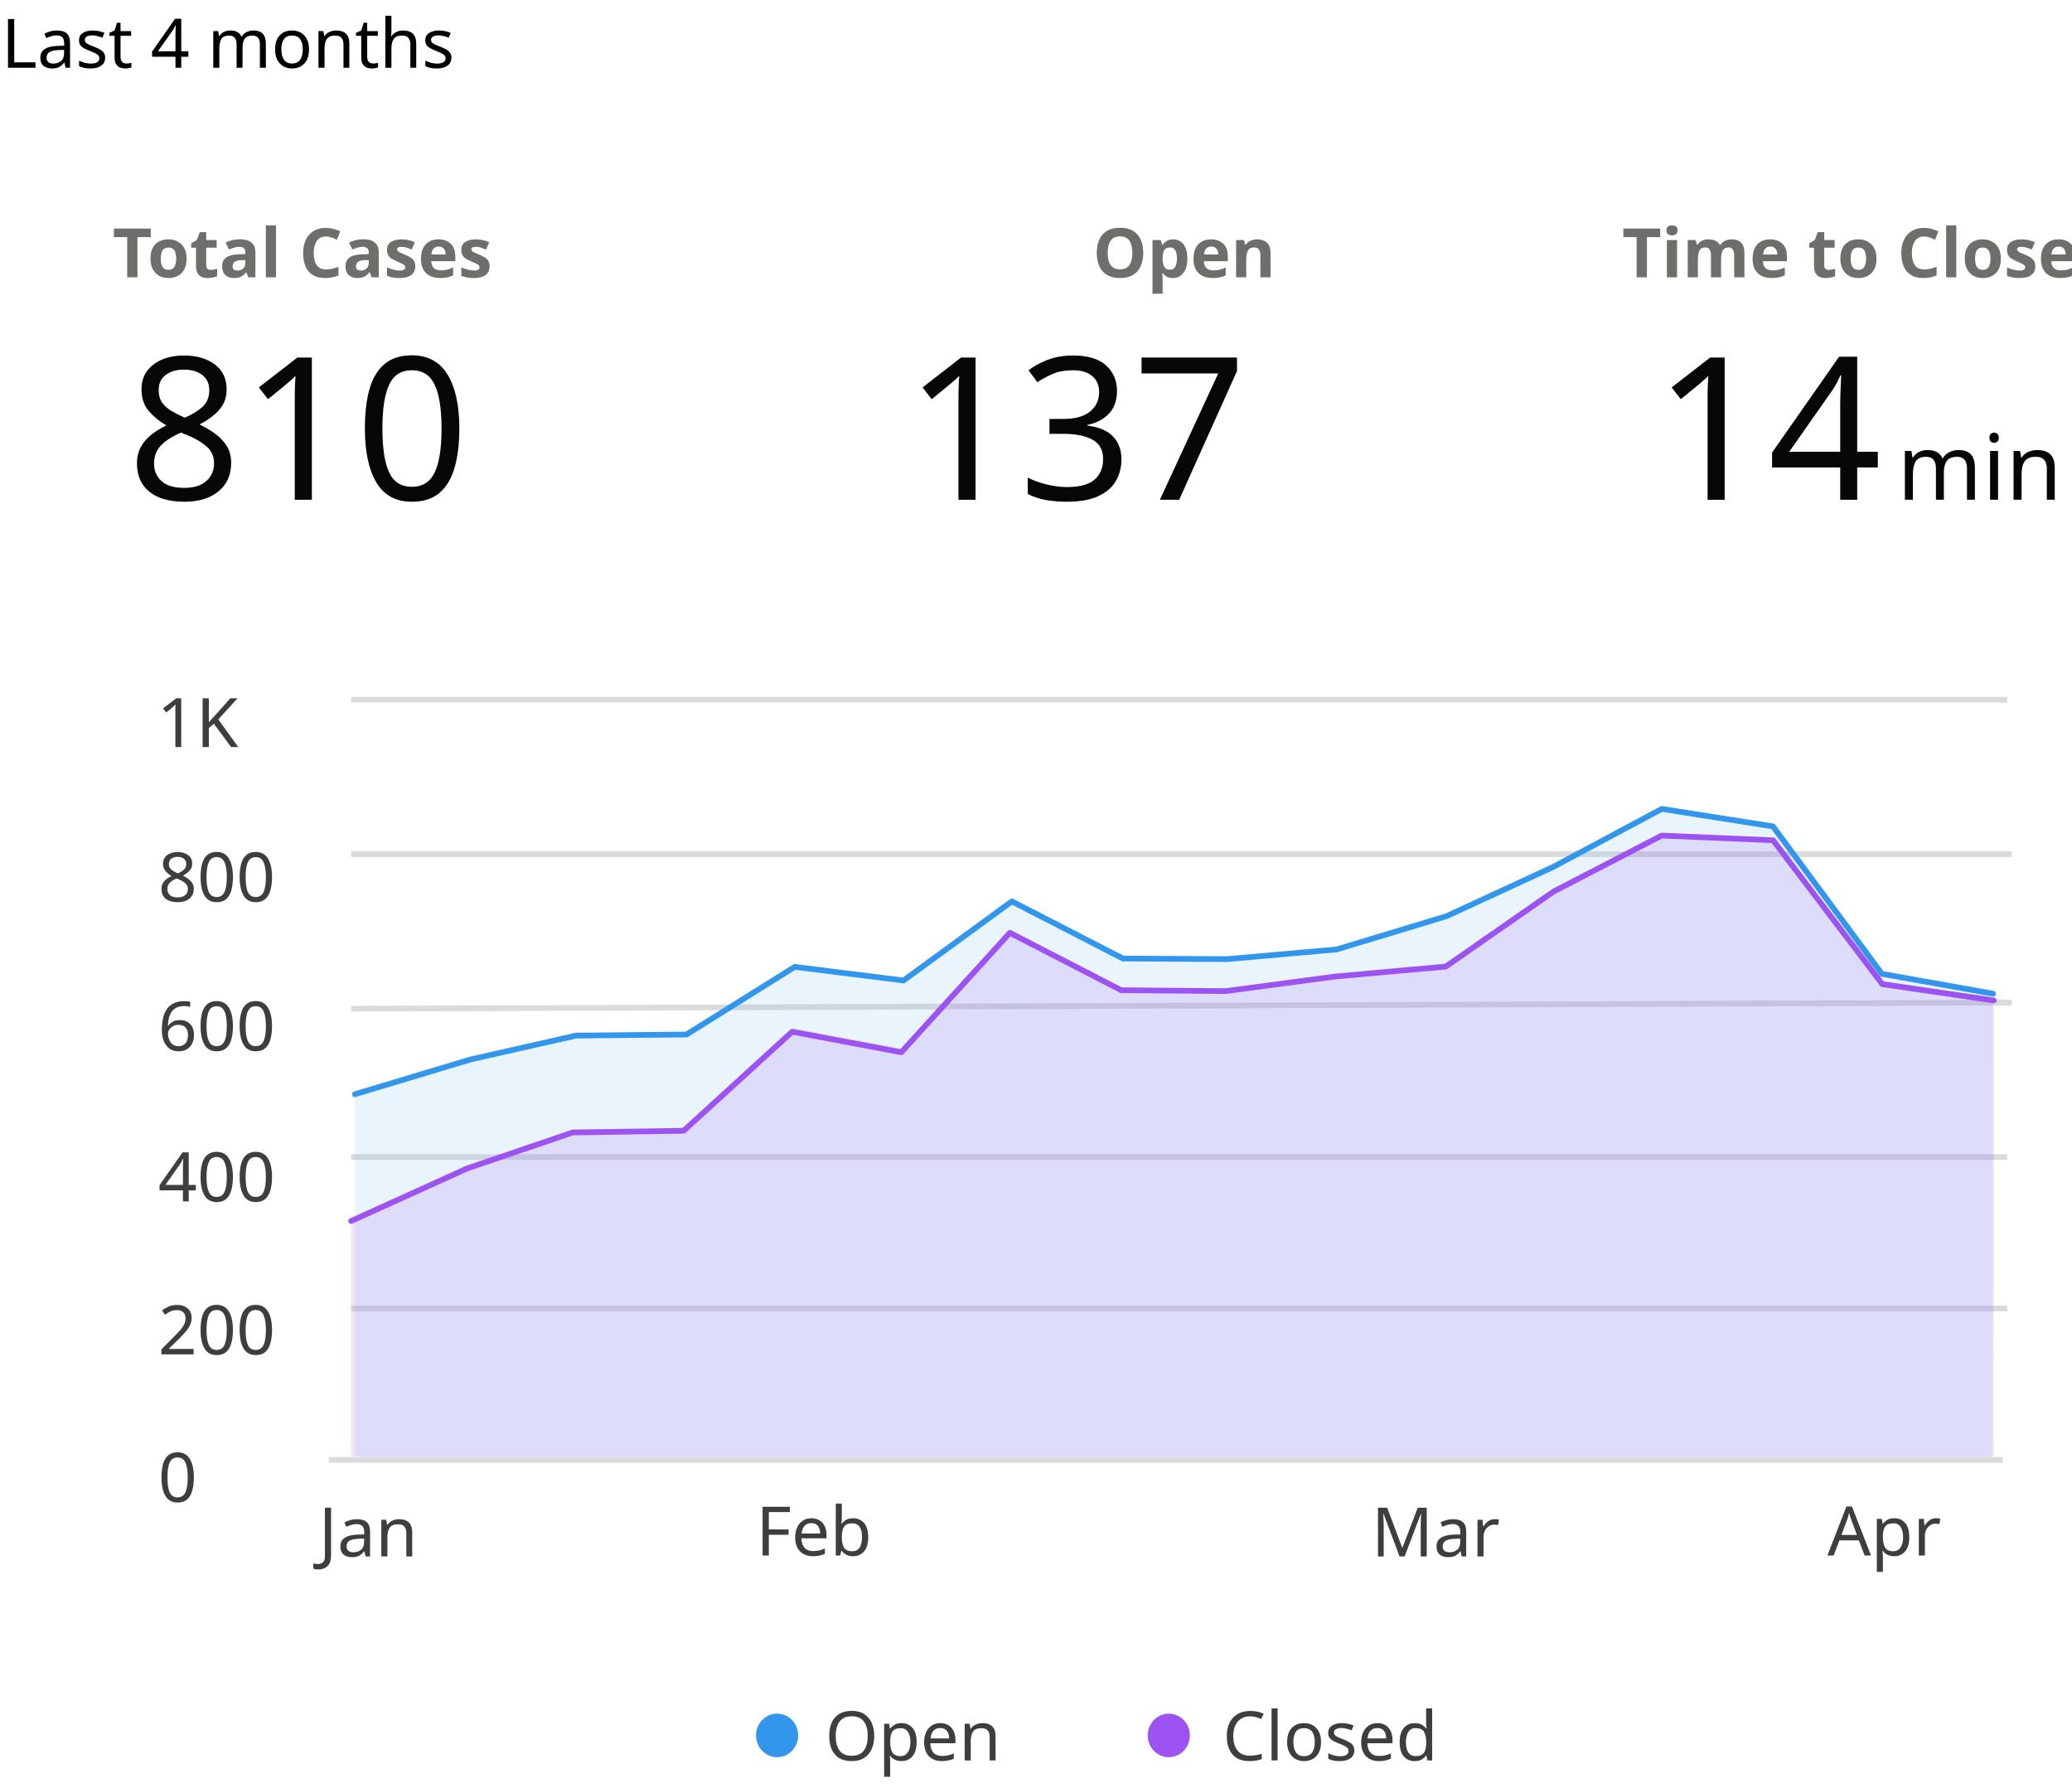
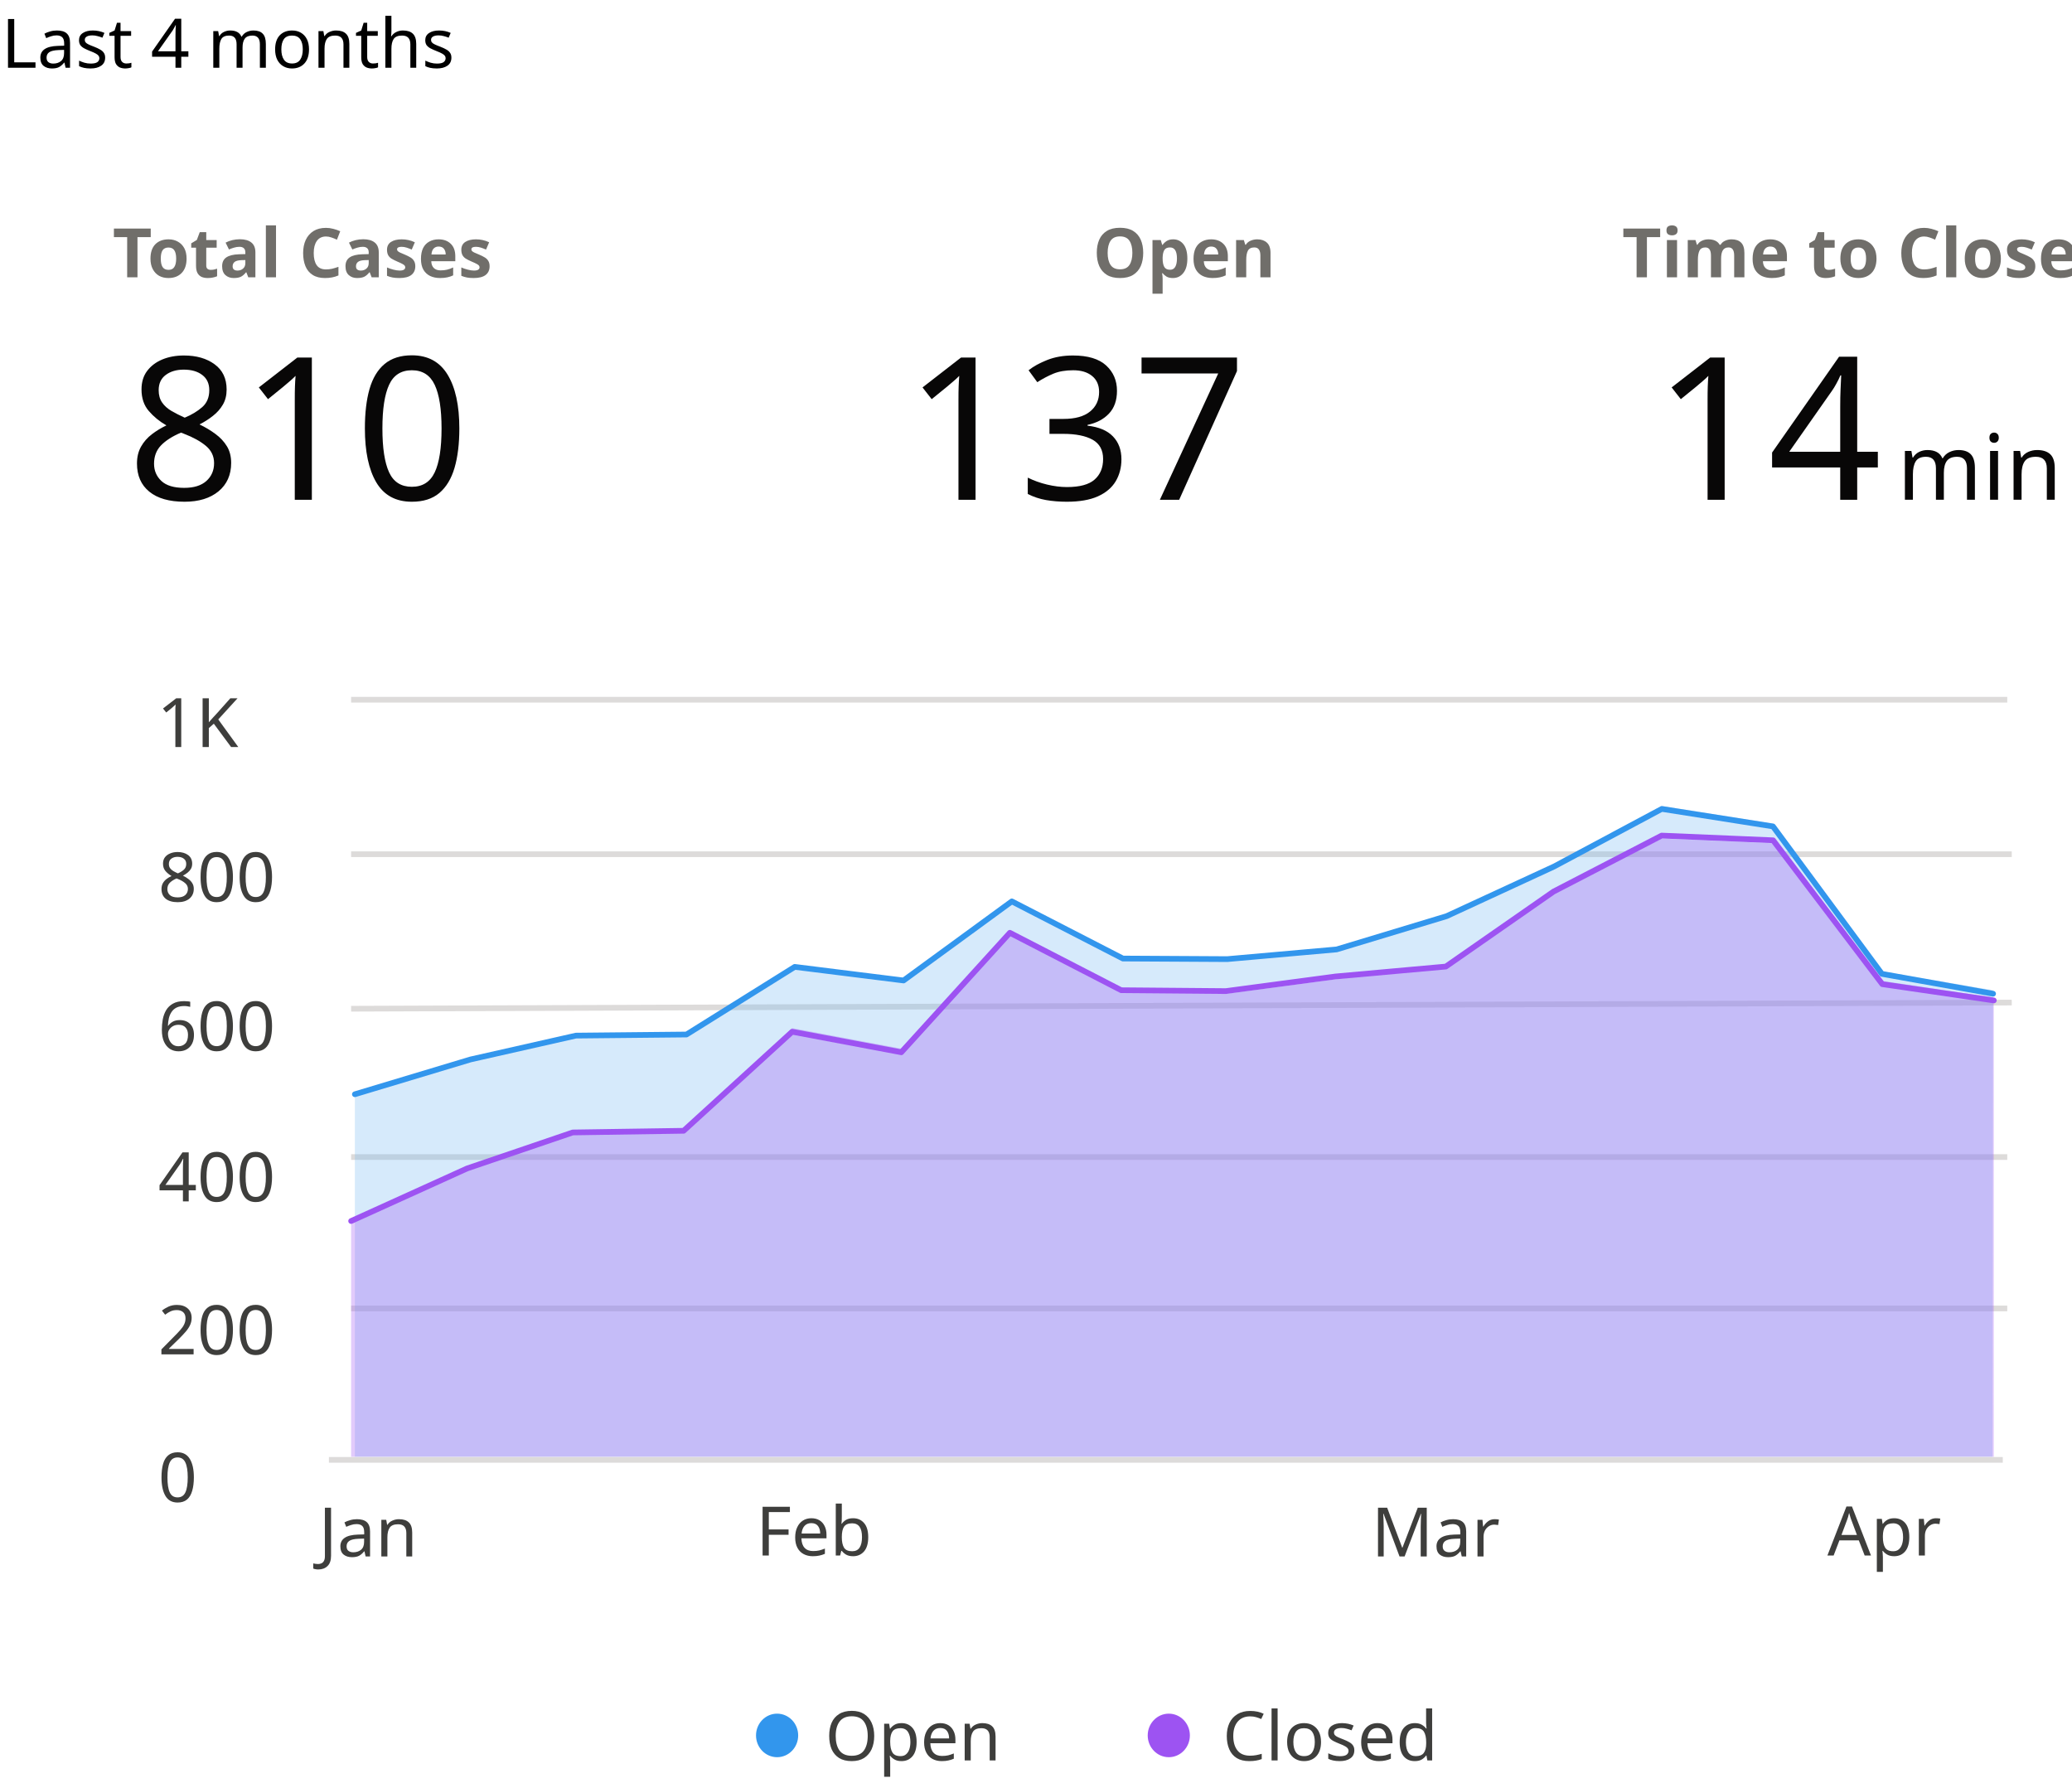
<svg xmlns="http://www.w3.org/2000/svg" style="margin-left: 11px; margin-top: -15px;" width="364" height="314" viewBox="0 0 364 314" fill="none">
  <style>
	.fill-in {
- 		animation: send-lines 1s linear backwards;
+ 		animation: send-lines 2s linear;
		animation-play-state: paused;
- 		fill-opacity: 0.15;
- 		animation-delay: 1s;
+ 		fill-opacity: 0.3;
	}

	@keyframes send-lines {
		from {
			fill-opacity: 0;
		}

+ 		50% {
+ 			fill-opacity: 0;
+ 		}
+ 
		to {
- 			fill-opacity: 0.15;
+ 			fill-opacity: 0.3;
		}
	}

	.draw-in {
- 		animation: draw-in-animation 1s linear backwards;
+ 		animation: draw-in-animation 1s linear;
		animation-play-state: paused;
		stroke-dasharray: 330px;
	}

	@keyframes draw-in-animation {
		from {

			stroke-dashoffset: 330px;
		}

		to {
			stroke-dashoffset: 0px;
		}
	}
</style>
  <g id="Service Cases">
    <g id="Group 33.1">
      <text id="TOTAL PEOPLE" fill="#706E6A" xml:space="preserve" style="white-space: pre" font-family="Salesforce Sans" font-size="12" font-weight="bold" letter-spacing="0px">
        <tspan x="19.776" y="48.712">Total Cases</tspan>
      </text>
      <text id="82K" fill="#080707" xml:space="preserve" style="white-space: pre" font-family="Salesforce Sans" font-size="35" font-weight="300" letter-spacing="0px">
        <tspan x="22.345" y="87.785">810</tspan>
      </text>
    </g>
    <g id="Group 33.2">
      <text id="TOTAL PEOPLE_2" fill="#706E6A" xml:space="preserve" style="white-space: pre" font-family="Salesforce Sans" font-size="12" font-weight="bold" letter-spacing="0px">
        <tspan x="191.977" y="48.712">Open</tspan>
      </text>
      <text id="82K_2" fill="#080707" xml:space="preserve" style="white-space: pre" font-family="Salesforce Sans" font-size="35" font-weight="300" letter-spacing="0px">
        <tspan x="158.957" y="87.785">137</tspan>
      </text>
    </g>
    <g id="Group 33.3">
      <text id="TOTAL PEOPLE_3" fill="#706E6A" xml:space="preserve" style="white-space: pre" font-family="Salesforce Sans" font-size="12" font-weight="bold" letter-spacing="0px">
        <tspan x="284.949" y="48.712">Time to Close</tspan>
      </text>
      <g id="82K_3">
        <text fill="#080707" xml:space="preserve" style="white-space: pre" font-family="Salesforce Sans" font-size="35" font-weight="300" letter-spacing="0px">
          <tspan x="290.559" y="87.785">14</tspan>
        </text>
        <text fill="#080707" xml:space="preserve" style="white-space: pre" font-family="Salesforce Sans" font-size="16" font-weight="300" letter-spacing="0px">
          <tspan x="333.284" y="87.785">min</tspan>
        </text>
      </g>
    </g>
    <text id="Last 4 months" fill="black" xml:space="preserve" style="white-space: pre" font-family="Salesforce Sans" font-size="12" letter-spacing="0px">
      <tspan x="0.25" y="11.904">Last 4 months</tspan>
    </text>
    <g id="Group 50">
      <g id="Trending / Line Chart Multiple Axes">
        <g id="Chart">
          <g id="GridLines">
            <g id="gridline6">
              <path id="ygridlin6" d="M61.683 122.906H352.626" stroke="#DDDBDA" />
              <text id="$50M" fill="#3E3E3C" xml:space="preserve" style="white-space: pre" font-family="Salesforce Sans" font-size="12" letter-spacing="0px">
                <tspan x="27.573" y="131.212">1K</tspan>
              </text>
            </g>
            <g id="gridline5">
              <path id="ygridlin5" d="M61.683 150.042H353.415" stroke="#DDDBDA" />
              <text id="$40M" fill="#3E3E3C" xml:space="preserve" style="white-space: pre" font-family="Salesforce Sans" font-size="12" letter-spacing="0px">
                <tspan x="27.779" y="158.345">800</tspan>
              </text>
            </g>
            <g id="gridline4">
              <path id="ygridlin4" d="M61.683 177.181L353.415 176.095" stroke="#DDDBDA" />
              <text id="$30M" fill="#3E3E3C" xml:space="preserve" style="white-space: pre" font-family="Salesforce Sans" font-size="12" letter-spacing="0px">
                <tspan x="27.779" y="184.536">600</tspan>
              </text>
            </g>
            <g id="gridline3">
              <path id="ygridlin3" d="M61.683 203.233H352.626" stroke="#DDDBDA" />
              <text id="$20M" fill="#3E3E3C" xml:space="preserve" style="white-space: pre" font-family="Salesforce Sans" font-size="12" letter-spacing="0px">
                <tspan x="27.779" y="211.018">400</tspan>
              </text>
            </g>
            <g id="gridline2">
              <path id="ygridlin2" d="M61.683 229.827H352.626" stroke="#DDDBDA" />
              <text id="$10M" fill="#3E3E3C" xml:space="preserve" style="white-space: pre" font-family="Salesforce Sans" font-size="12" letter-spacing="0px">
                <tspan x="27.779" y="237.893">200</tspan>
              </text>
            </g>
            <g id="gridline1">
              <text id="0" fill="#3E3E3C" xml:space="preserve" style="white-space: pre" font-family="Salesforce Sans" font-size="12" letter-spacing="0px">
                <tspan x="27.779" y="263.792">0</tspan>
              </text>
              <path id="ygridlin1" d="M57.78 256.422H351.841" stroke="#DDDBDA" />
            </g>
          </g>
          <text id="Sales" transform="rotate(-90)" fill="#3E3E3C" xml:space="preserve" style="white-space: pre" font-family="Salesforce Sans" font-size="12" letter-spacing="0px">
            <tspan x="6.322" y="224.709">Cases</tspan>
          </text>
          <g id="xaxis">
            <text id="Jan" fill="#3E3E3C" xml:space="preserve" style="white-space: pre" font-family="Salesforce Sans" font-size="12" letter-spacing="0px">
              <tspan x="55.969" y="273.391">Jan</tspan>
            </text>
            <text id="Feb" fill="#3E3E3C" xml:space="preserve" style="white-space: pre" font-family="Salesforce Sans" font-size="12" letter-spacing="0px">
              <tspan x="132.814" y="273.222">Feb</tspan>
            </text>
            <text id="Mar" fill="#3E3E3C" xml:space="preserve" style="white-space: pre" font-family="Salesforce Sans" font-size="12" letter-spacing="0px">
              <tspan x="240.924" y="273.391">Mar</tspan>
            </text>
            <text id="Apr" fill="#3E3E3C" xml:space="preserve" style="white-space: pre" font-family="Salesforce Sans" font-size="12" letter-spacing="0px">
              <tspan x="321.033" y="273.222">Apr</tspan>
            </text>
          </g>
          <g id="Line">
-             <path id="series fill" class="fill-in" d="M62.344 255.87L62.344 192.336L82.656 186.164L101.177 181.935L120.596 181.739L139.617 169.744L158.733 172.155L177.754 158.126L197.268 168.103L215.593 168.206L234.81 166.488L254.128 160.588L273.006 151.781L291.94 141.564L311.471 144.668L330.604 170.608L350.136 173.915L350.028 255.87H62.344Z" fill="#77B9F2" fill-opacity="0.3" />
+             <path id="series fill" class="fill-in" d="M62.344 255.87L62.344 192.336L82.656 186.164L101.177 181.935L120.596 181.739L139.617 169.744L158.733 172.155L177.754 158.126L197.268 168.103L215.593 168.206L234.81 166.488L254.128 160.588L273.006 151.781L291.94 141.564L311.471 144.668L330.604 170.608L350.136 173.915L350.028 255.87H62.344Z" fill="#77B9F2" />
            <path id="series" class="draw-in" d="M62.344 192.204L82.656 186.092L101.177 181.904L120.596 181.71L139.617 169.831L158.733 172.219L177.754 158.326L197.268 168.365L215.593 168.468L234.81 166.766L254.128 160.923L273.006 152.202L291.94 142.084L311.471 145.158L330.604 171.058L350.136 174.545" stroke="#3296ED" stroke-linecap="round" stroke-linejoin="round" />
          </g>
        </g>
      </g>
      <g id="Line_2">
        <path id="series_fill_2" class="fill-in" d="M61.684 255.879L61.684 214.343L82.051 205.121L100.622 198.802L120.095 198.51L139.168 180.586L158.336 184.189L177.409 163.772L196.977 173.869L215.352 174.569L234.622 172.001L253.993 169.725L272.922 156.567L291.908 147.296L311.493 148.119L330.678 172.289L350.263 175.228V255.879H61.684Z" fill="#9D53F2" fill-opacity="" />
        <path id="series_2" class="draw-in" d="M61.684 214.471L82.051 205.239L100.622 198.913L120.095 198.62L139.168 181.222L158.336 184.829L177.409 163.844L196.977 173.931L215.352 174.086L234.622 171.515L253.993 169.775L272.922 156.603L291.908 146.77L311.493 147.598L330.678 172.865L350.263 175.723" stroke="#9D53F2" stroke-linecap="round" stroke-linejoin="round" />
      </g>
    </g>
    <g id="Group 51">
      <path id="legendcircle5" d="M205.329 308.649C207.374 308.649 209.032 306.937 209.032 304.825C209.032 302.712 207.374 301 205.329 301C203.284 301 201.625 302.712 201.625 304.825C201.625 306.937 203.284 308.649 205.329 308.649Z" fill="#9D53F2" />
      <text id="Account C" fill="#3E3E3C" xml:space="preserve" style="white-space: pre" font-family="Salesforce Sans" font-size="12" letter-spacing="0px">
        <tspan x="214.78" y="309.212">Closed</tspan>
      </text>
      <path id="legendcircle3" d="M136.517 308.649C138.563 308.649 140.221 306.937 140.221 304.825C140.221 302.712 138.563 301 136.517 301C134.472 301 132.814 302.712 132.814 304.825C132.814 306.937 134.472 308.649 136.517 308.649Z" fill="#3296ED" />
      <text id="Account A" fill="#3E3E3C" xml:space="preserve" style="white-space: pre" font-family="Salesforce Sans" font-size="12" letter-spacing="0px">
        <tspan x="144.937" y="309.212">Open</tspan>
      </text>
    </g>
  </g>
</svg>
